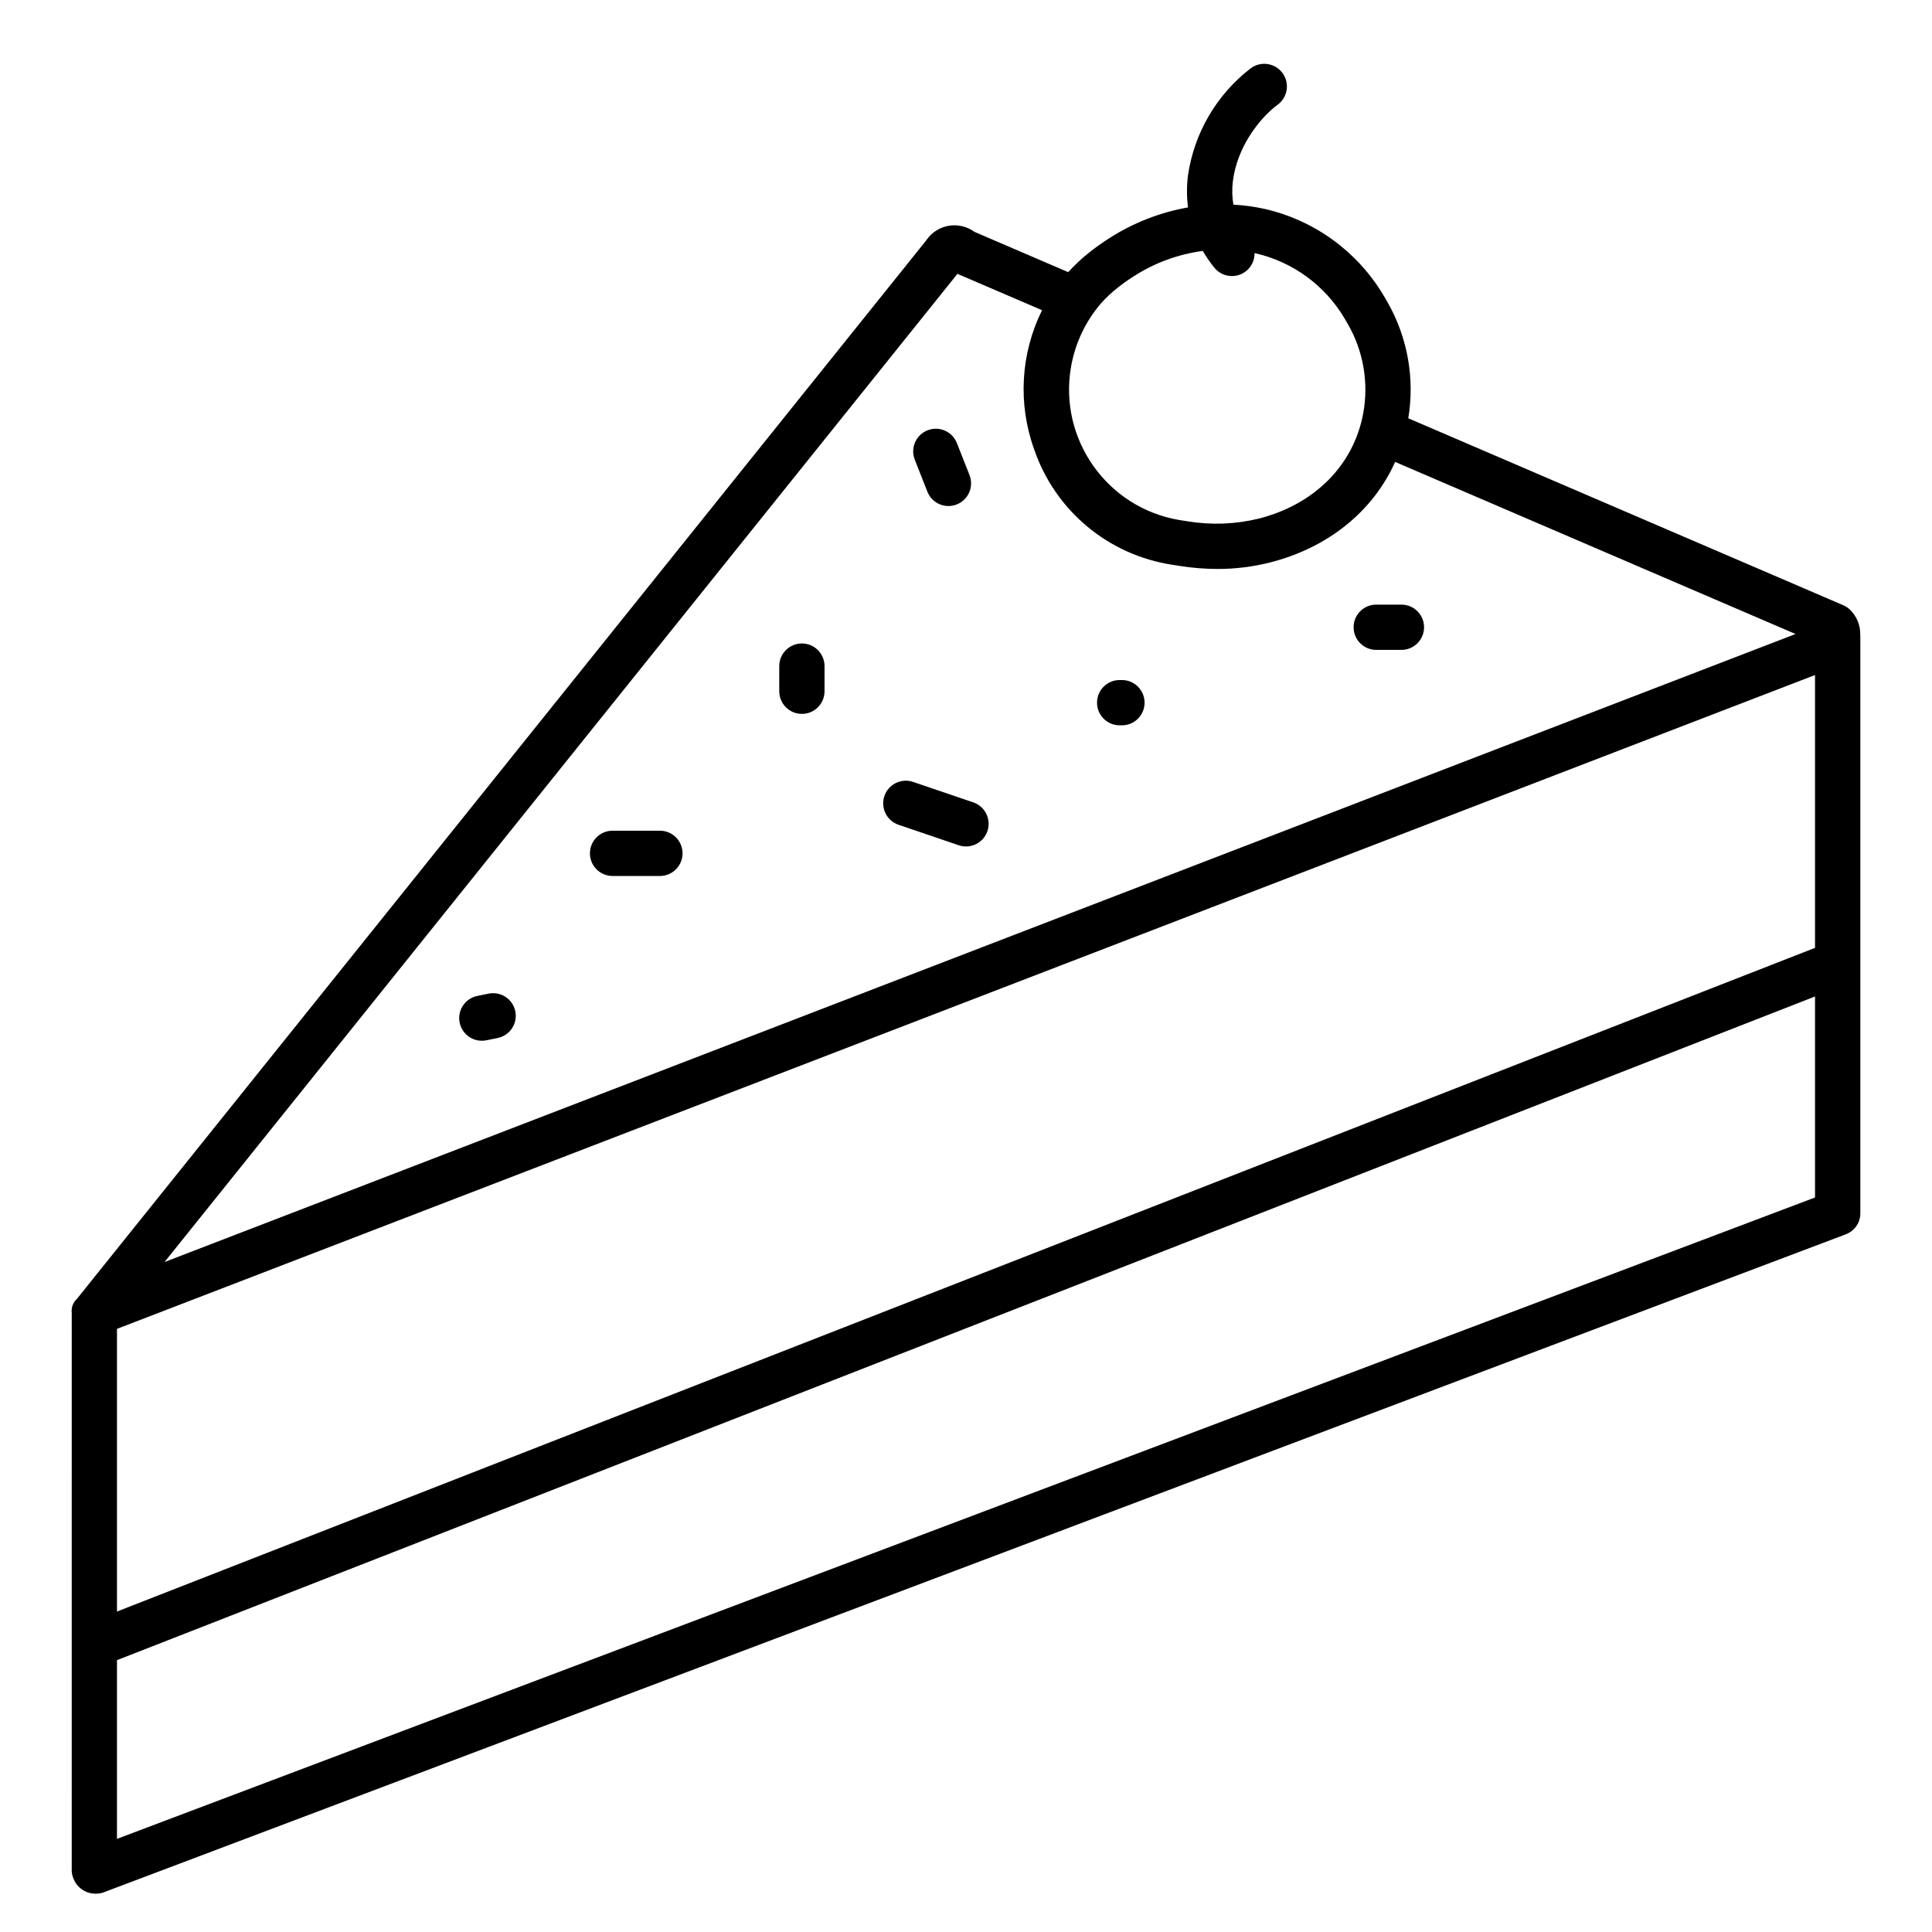
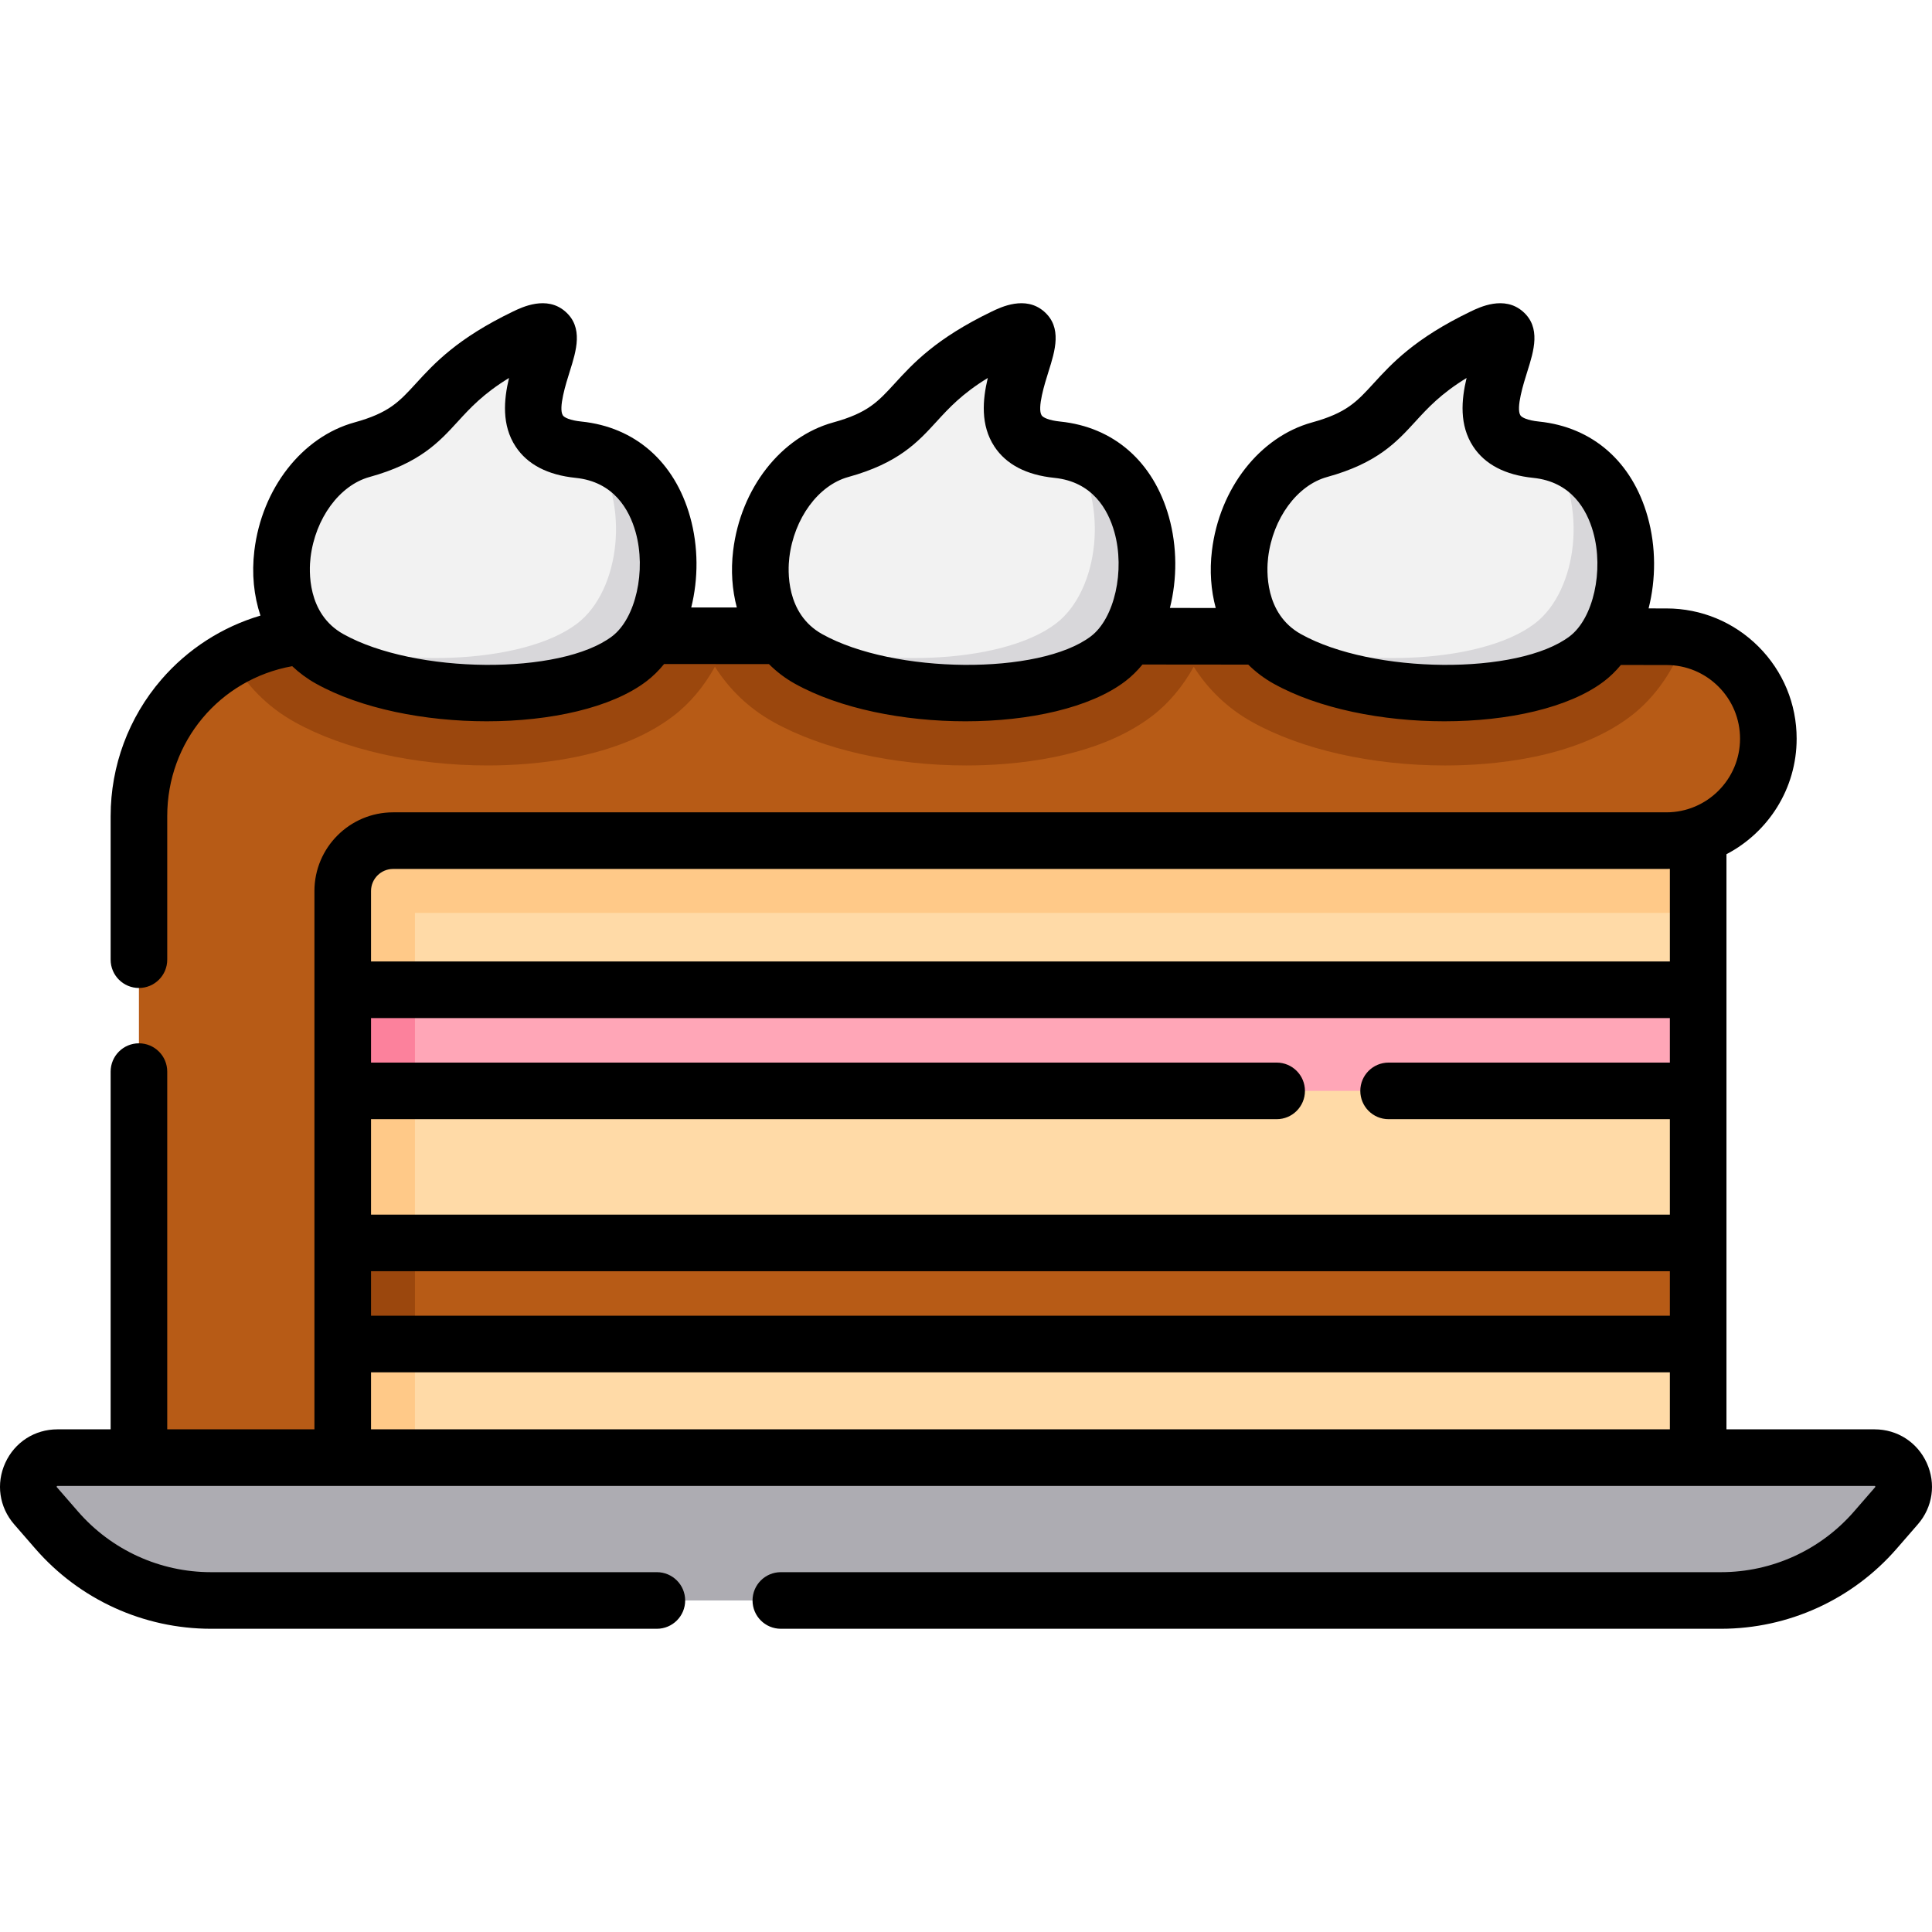
- <svg xmlns="http://www.w3.org/2000/svg" id="Guide" enable-background="new 0 0 512 512" height="512" viewBox="0 0 512 512" width="512">
-   <path d="m19.013 347.928c0 .04-.006 148.072-.006 148.072.029.361.293 3.029 2.702 4.715 2.439 1.706 5.074 1.003 5.415.905l462-174.5c.495-.189 2.208-.911 3.202-2.786.611-1.152.684-2.236.68-2.817v-152.817c0-.158-.011-.312-.023-.466.06-2.443-.878-4.805-2.596-6.542-.543-.552-1.189-.993-1.9-1.3l-115.279-49.545c1.758-10.579-.184-21.441-5.5-30.755-.37-.676-.765-1.341-1.178-2.015-6.913-11.473-18.181-19.655-31.23-22.677-2.775-.626-5.599-1.014-8.44-1.161-.351-2.064-.395-4.169-.13-6.246 1.049-8.635 6.678-16.365 11.792-20.194 2.7-1.922 3.33-5.668 1.409-8.368-1.922-2.7-5.668-3.33-8.368-1.409-.08.057-.158.116-.235.176-8.972 6.952-14.892 17.117-16.51 28.351-.347 2.797-.34 5.627.021 8.423-7.43 1.305-14.526 4.079-20.871 8.159-1.813 1.152-3.566 2.397-5.25 3.73-2.02 1.595-3.904 3.355-5.634 5.261l-24.884-10.698c-4.011-2.915-9.626-2.025-12.541 1.986-.086.118-.169.238-.248.36l-225.028 280.444-.033.041c-.281.262-.708.729-1.013 1.43-.42.964-.373 1.835-.324 2.243zm461.987-96.737-328.8 128.509-121.2 47.374v-74.911l450-173.276zm-450 188.767 450-175.884v53.276l-450 169.969zm265.159-363.687c1.37-1.084 2.796-2.096 4.271-3.032 5.535-3.572 11.793-5.874 18.324-6.74.904 1.571 1.936 3.066 3.085 4.468 2.102 2.561 5.883 2.933 8.445.831 1.412-1.159 2.219-2.898 2.192-4.725.052.012.105.019.157.031 9.925 2.261 18.484 8.501 23.674 17.258.305.5.6.991.91 1.556 4.107 7.154 5.541 15.534 4.045 23.646-2.529 13.707-12.892 24.13-27.72 27.882-6.191 1.506-12.623 1.741-18.907.691l-2.1-.327c-19.097-3.23-31.96-21.329-28.73-40.426 1.065-6.297 3.829-12.184 7.995-17.025 1.333-1.485 2.791-2.853 4.359-4.088zm-42.427-3.7 22.424 9.638c-5.695 11.495-6.45 24.818-2.09 36.883 5.547 16.224 19.662 28.012 36.615 30.579l2.1.327c3.255.514 6.544.774 9.839.779 4.673.012 9.329-.557 13.862-1.694 15.528-3.929 27.355-13.583 33.25-26.664l106.1 45.6-432.232 166.434z" />
-   <path d="m174.882 220.143h-12.544c-3.314 0-6 2.686-6 6s2.686 6 6 6h12.544c3.314 0 6-2.686 6-6s-2.686-6-6-6z" />
-   <path d="m212.51 170.526c-3.314 0-6 2.686-6 6v6.663c0 3.314 2.686 6 6 6s6-2.686 6-6v-6.663c0-3.314-2.686-6-6-6z" />
-   <path d="m257.932 212.642-16.013-5.451c-3.149-1.031-6.538.686-7.569 3.835-1.014 3.097.629 6.438 3.702 7.524l16.013 5.45c3.137 1.068 6.546-.61 7.613-3.746 1.068-3.137-.61-6.546-3.746-7.614z" />
-   <path d="m129.49 263.323-2.986.605c-3.248.658-5.348 3.825-4.689 7.073.658 3.248 3.825 5.348 7.072 4.689l2.987-.605c3.248-.658 5.347-3.825 4.689-7.073s-3.825-5.347-7.073-4.689z" />
-   <path d="m371.389 160.229h-6.671c-3.314 0-6 2.686-6 6s2.686 6 6 6h6.671c3.314 0 6-2.686 6-6s-2.686-6-6-6z" />
-   <path d="m297.325 180.218h-.6c-3.314 0-6 2.686-6 6s2.686 6 6 6h.6c3.314 0 6-2.686 6-6s-2.686-6-6-6z" />
-   <path d="m245.752 130.267c1.196 3.09 4.671 4.626 7.761 3.43s4.626-4.671 3.43-7.761c-.009-.023-.018-.046-.027-.068l-3.342-8.48c-1.233-3.076-4.726-4.569-7.802-3.336-3.05 1.223-4.549 4.672-3.362 7.736z" />
+ <svg xmlns="http://www.w3.org/2000/svg" version="1.1" id="Layer_1" x="0px" y="0px" viewBox="0 0 512.024 512.024" style="enable-background:new 0 0 512.024 512.024;" xml:space="preserve">
+   <g id="XMLID_225_">
+     <g id="XMLID_7482_">
+       <g id="XMLID_7481_">
+         <rect id="XMLID_7969_" x="71.131" y="197.806" style="fill:#FFDAA7;" width="378.921" height="201.815" />
+         <path id="XMLID_7967_" style="fill:#FFC988;" d="M450.051,197.806v43.349c-2.733,0.51-5.54,0.776-8.421,0.776H109.971v157.69     h-38.84V197.806H450.051z" />
+         <rect id="XMLID_7999_" x="71.131" y="329.404" style="fill:#B75B16;" width="378.921" height="26.794" />
+         <rect id="XMLID_7995_" x="71.131" y="329.404" style="fill:#9B470D;" width="38.84" height="26.794" />
+         <rect id="XMLID_7996_" x="71.131" y="262.313" style="fill:#FFA6B7;" width="378.921" height="26.794" />
+         <rect id="XMLID_7992_" x="71.131" y="262.313" style="fill:#FC819C;" width="38.84" height="26.794" />
+         <path id="XMLID_7494_" style="fill:#B75B16;" d="M468.648,195.775c0,14.917-12.1,27.017-27.017,27.017H104.176     c-7.368,0-13.344,5.975-13.344,13.354v163.475H36.82V216.274c0-17.937,9.867-33.577,24.465-41.775     c6.943-3.902,14.949-6.124,23.477-6.114l356.89,0.362c1.701,0,3.37,0.16,4.987,0.468     C459.174,171.565,468.648,182.559,468.648,195.775z" />
+         <path id="XMLID_7491_" style="fill:#9B470D;" d="M446.638,169.215c-3.009,8.368-7.953,15.64-14.503,20.616     c-14.917,11.345-37.192,13.035-49.143,13.035c-19.394,0-38.064-4.21-51.217-11.558c-6.422-3.594-11.621-8.612-15.406-14.609     c-2.881,5.199-6.624,9.718-11.122,13.131c-14.917,11.345-37.192,13.035-49.143,13.035c-19.404,0-38.064-4.21-51.217-11.558     c-6.422-3.594-11.621-8.612-15.417-14.609c-2.881,5.199-6.613,9.718-11.122,13.131c-14.917,11.345-37.182,13.035-49.133,13.035     c-19.404,0-38.075-4.21-51.217-11.558c-7.188-4.019-12.855-9.835-16.714-16.81c6.943-3.902,14.949-6.124,23.477-6.114     l356.89,0.362C443.353,168.747,445.022,168.907,446.638,169.215z" />
+         <g id="XMLID_6637_">
+           <path id="XMLID_6631_" style="fill:#F2F2F2;" d="M139.225,89.319c-27.548,13.282-21.221,23.78-43.283,29.865      s-30.391,43.242-8.609,55.414s63.424,12.172,79.44,0s14.735-52.529-13.453-55.414      C125.131,116.299,158.042,80.247,139.225,89.319z" />
+           <path id="XMLID_7206_" style="fill:#D8D7DA;" d="M166.771,174.597c-16.013,12.174-57.66,12.174-79.435,0      c-2.977-1.669-5.401-3.796-7.283-6.262c22.743,8.995,58.372,7.974,72.896-3.073c11.462-8.719,14.067-31.887,4.264-45.401      C181.592,125.9,182.007,163.008,166.771,174.597z" />
+         </g>
+         <g id="XMLID_6640_">
+           <path id="XMLID_6661_" style="fill:#F2F2F2;" d="M266.115,89.319c-27.548,13.282-21.221,23.78-43.283,29.865      s-30.391,43.242-8.609,55.414s63.424,12.172,79.44,0s14.735-52.529-13.453-55.414      C252.021,116.299,284.932,80.247,266.115,89.319z" />
+           <path id="XMLID_7200_" style="fill:#D8D7DA;" d="M293.659,174.597c-16.013,12.174-57.649,12.174-79.435,0      c-2.977-1.669-5.401-3.796-7.283-6.262c22.754,8.995,58.372,7.974,72.896-3.073c11.472-8.719,14.067-31.887,4.264-45.401      C308.481,125.9,308.906,163.008,293.659,174.597z" />
+         </g>
+         <g id="XMLID_6663_">
+           <path id="XMLID_6667_" style="fill:#F2F2F2;" d="M393.006,89.319c-27.548,13.282-21.221,23.78-43.283,29.865      s-30.391,43.242-8.609,55.414s63.424,12.172,79.44,0s14.735-52.529-13.453-55.414      C378.912,116.299,411.823,80.247,393.006,89.319z" />
+           <path id="XMLID_7197_" style="fill:#D8D7DA;" d="M420.558,174.597c-16.023,12.174-57.66,12.174-79.446,0      c-2.977-1.669-5.401-3.796-7.283-6.262c22.753,8.995,58.372,7.974,72.907-3.073c11.462-8.719,14.067-31.887,4.253-45.401      C435.369,125.9,435.794,163.008,420.558,174.597z" />
+         </g>
+       </g>
+       <path id="XMLID_7419_" style="fill:#ADACB2;" d="M456.098,424.161H55.925c-15.691,0-30.611-6.801-40.903-18.644l-5.606-6.452    c-4.334-4.987-0.792-12.758,5.815-12.758h481.561c6.607,0,10.149,7.771,5.815,12.758l-5.606,6.452    C486.709,417.36,471.789,424.161,456.098,424.161z" />
+     </g>
+     <path id="XMLID_1265_" d="M510.627,387.704c-2.502-5.488-7.803-8.897-13.834-8.897h-39.241V356.2V329.4v-40.29v-26.8v-35.925   c11.041-5.765,18.6-17.321,18.6-30.615c0-9.206-3.584-17.867-10.097-24.394c-6.519-6.518-15.182-10.114-24.394-10.126l-4.746-0.006   c1.954-7.682,2.006-16.276-0.248-24.297c-4.096-14.576-14.595-23.771-28.805-25.225c-3.035-0.311-4.54-1.071-4.906-1.628   c-1.249-1.898,0.822-8.469,1.817-11.626c1.728-5.482,3.687-11.696-1.208-15.933c-4.924-4.262-11.385-1.146-13.818,0.026   c-14.836,7.153-20.879,13.757-25.734,19.062c-4.456,4.869-7.146,7.809-16.286,10.329c-13.878,3.827-24.543,17.485-26.537,33.985   c-0.646,5.346-0.263,10.482,1.005,15.193l-12.141-0.011c1.923-7.651,1.964-16.195-0.278-24.173   c-4.096-14.576-14.595-23.771-28.804-25.225c-3.035-0.311-4.54-1.071-4.906-1.628c-1.249-1.898,0.822-8.469,1.817-11.626   c1.728-5.482,3.687-11.696-1.208-15.933c-4.923-4.262-11.385-1.146-13.818,0.026c-14.837,7.153-20.879,13.757-25.734,19.063   c-4.456,4.868-7.145,7.808-16.285,10.328c-13.878,3.827-24.543,17.484-26.537,33.985c-0.64,5.297-0.268,10.388,0.972,15.063   l-12.076-0.011c1.891-7.618,1.919-16.11-0.31-24.043c-4.096-14.576-14.595-23.771-28.805-25.225   c-3.035-0.311-4.54-1.071-4.906-1.628c-1.249-1.898,0.822-8.469,1.817-11.626c1.728-5.482,3.687-11.696-1.208-15.933   c-4.924-4.262-11.385-1.146-13.818,0.026c-14.836,7.153-20.879,13.757-25.734,19.062c-4.456,4.869-7.146,7.809-16.286,10.329   c-13.878,3.827-24.543,17.485-26.537,33.985c-0.74,6.122-0.133,11.969,1.616,17.213c-10.127,2.99-19.274,8.858-26.261,16.953   c-8.669,10.045-13.444,22.892-13.444,36.175v38.061c0,4.143,3.358,7.5,7.5,7.5s7.5-3.357,7.5-7.5v-38.061   c0-19.703,13.873-36.252,33.121-39.724c1.856,1.76,3.935,3.306,6.231,4.589c11.973,6.69,28.961,10.017,45.306,10.017   c16.872,0,33.057-3.544,42.331-10.593c1.714-1.303,3.281-2.848,4.691-4.585l27.792,0.026c1.992,1.984,4.245,3.723,6.771,5.135   c11.974,6.691,28.959,10.018,45.305,10.018c16.869,0,33.058-3.546,42.331-10.594c1.671-1.27,3.199-2.772,4.582-4.455l28.03,0.026   c1.96,1.93,4.171,3.624,6.642,5.005c11.973,6.69,28.961,10.017,45.306,10.017c16.872,0,33.057-3.544,42.331-10.593   c1.63-1.239,3.124-2.7,4.48-4.334l12.071,0.016c5.213,0.007,10.116,2.043,13.801,5.728c3.681,3.688,5.708,8.587,5.708,13.792   c0,10.764-8.757,19.521-19.52,19.521h-337.45c-11.497,0-20.85,9.354-20.85,20.85v142.667h-39.01V284c0-4.143-3.358-7.5-7.5-7.5   s-7.5,3.357-7.5,7.5v94.807H15.231c-6.032,0-11.333,3.409-13.834,8.897c-2.502,5.489-1.599,11.728,2.358,16.281l5.606,6.451   c11.722,13.488,28.694,21.225,46.564,21.225h118.16c4.142,0,7.5-3.357,7.5-7.5s-3.358-7.5-7.5-7.5H55.925   c-13.525,0-26.371-5.855-35.242-16.064l-5.606-6.45c-0.044-0.052-0.063-0.085-0.065-0.085c-0.008-0.065,0.059-0.212,0.104-0.244   c0.008-0.003,0.046-0.011,0.115-0.011h481.562c0.074,0,0.105,0.012,0.106,0.006c0.054,0.037,0.121,0.184,0.116,0.239   c-0.004,0.009-0.022,0.043-0.067,0.094l-5.606,6.451c-8.872,10.209-21.717,16.064-35.242,16.064H206.94c-4.142,0-7.5,3.357-7.5,7.5   s3.358,7.5,7.5,7.5h249.158c17.87,0,34.842-7.736,46.564-21.225l5.607-6.452C512.226,399.432,513.129,393.194,510.627,387.704z    M162.235,168.626c-13.625,10.354-52.243,10.042-71.243-0.575c-9.686-5.413-9.099-16.916-8.688-20.313   c1.252-10.362,7.681-19.132,15.633-21.324c13.303-3.67,18.417-9.259,23.364-14.663c3.343-3.653,6.774-7.402,13.6-11.581   c-1.391,5.784-1.971,12.517,1.746,18.167c3.125,4.752,8.479,7.547,15.911,8.308c10.089,1.032,14.21,8.379,15.891,14.36   C171.321,151.234,168.476,163.883,162.235,168.626z M289.125,168.626c-13.625,10.354-52.242,10.042-71.243-0.575   c-9.686-5.413-9.099-16.916-8.689-20.313c1.252-10.363,7.681-19.132,15.633-21.324c13.303-3.67,18.417-9.258,23.363-14.663   c3.344-3.653,6.774-7.402,13.6-11.581c-1.39,5.783-1.97,12.517,1.746,18.167c3.125,4.752,8.479,7.547,15.911,8.308   c10.089,1.032,14.21,8.379,15.891,14.36C298.211,151.234,295.366,163.883,289.125,168.626z M416.015,168.626   c-13.625,10.354-52.243,10.042-71.243-0.575c-9.686-5.413-9.099-16.916-8.688-20.313c1.252-10.362,7.681-19.132,15.633-21.324   c13.303-3.67,18.417-9.259,23.364-14.663c3.343-3.653,6.773-7.402,13.599-11.58c-1.39,5.783-1.97,12.516,1.746,18.166   c3.125,4.752,8.479,7.547,15.911,8.308c10.089,1.032,14.21,8.379,15.891,14.36C425.102,151.234,422.257,163.883,416.015,168.626z    M442.552,281.61h-74.54c-4.142,0-7.5,3.357-7.5,7.5s3.358,7.5,7.5,7.5h74.54v25.29H98.332v-25.29h240.01   c4.142,0,7.5-3.357,7.5-7.5s-3.358-7.5-7.5-7.5H98.332v-11.8h344.22V281.61z M98.332,336.9h344.22V348.7H98.332V336.9z    M104.182,230.29h337.45c0.309,0,0.613-0.015,0.92-0.023v24.543H98.332v-18.67C98.332,232.914,100.956,230.29,104.182,230.29z    M98.332,363.7h344.22v15.106H98.332V363.7z" />
+   </g>
+   <g>
+ </g>
+   <g>
+ </g>
+   <g>
+ </g>
+   <g>
+ </g>
+   <g>
+ </g>
+   <g>
+ </g>
+   <g>
+ </g>
+   <g>
+ </g>
+   <g>
+ </g>
+   <g>
+ </g>
+   <g>
+ </g>
+   <g>
+ </g>
+   <g>
+ </g>
+   <g>
+ </g>
+   <g>
+ </g>
</svg>
